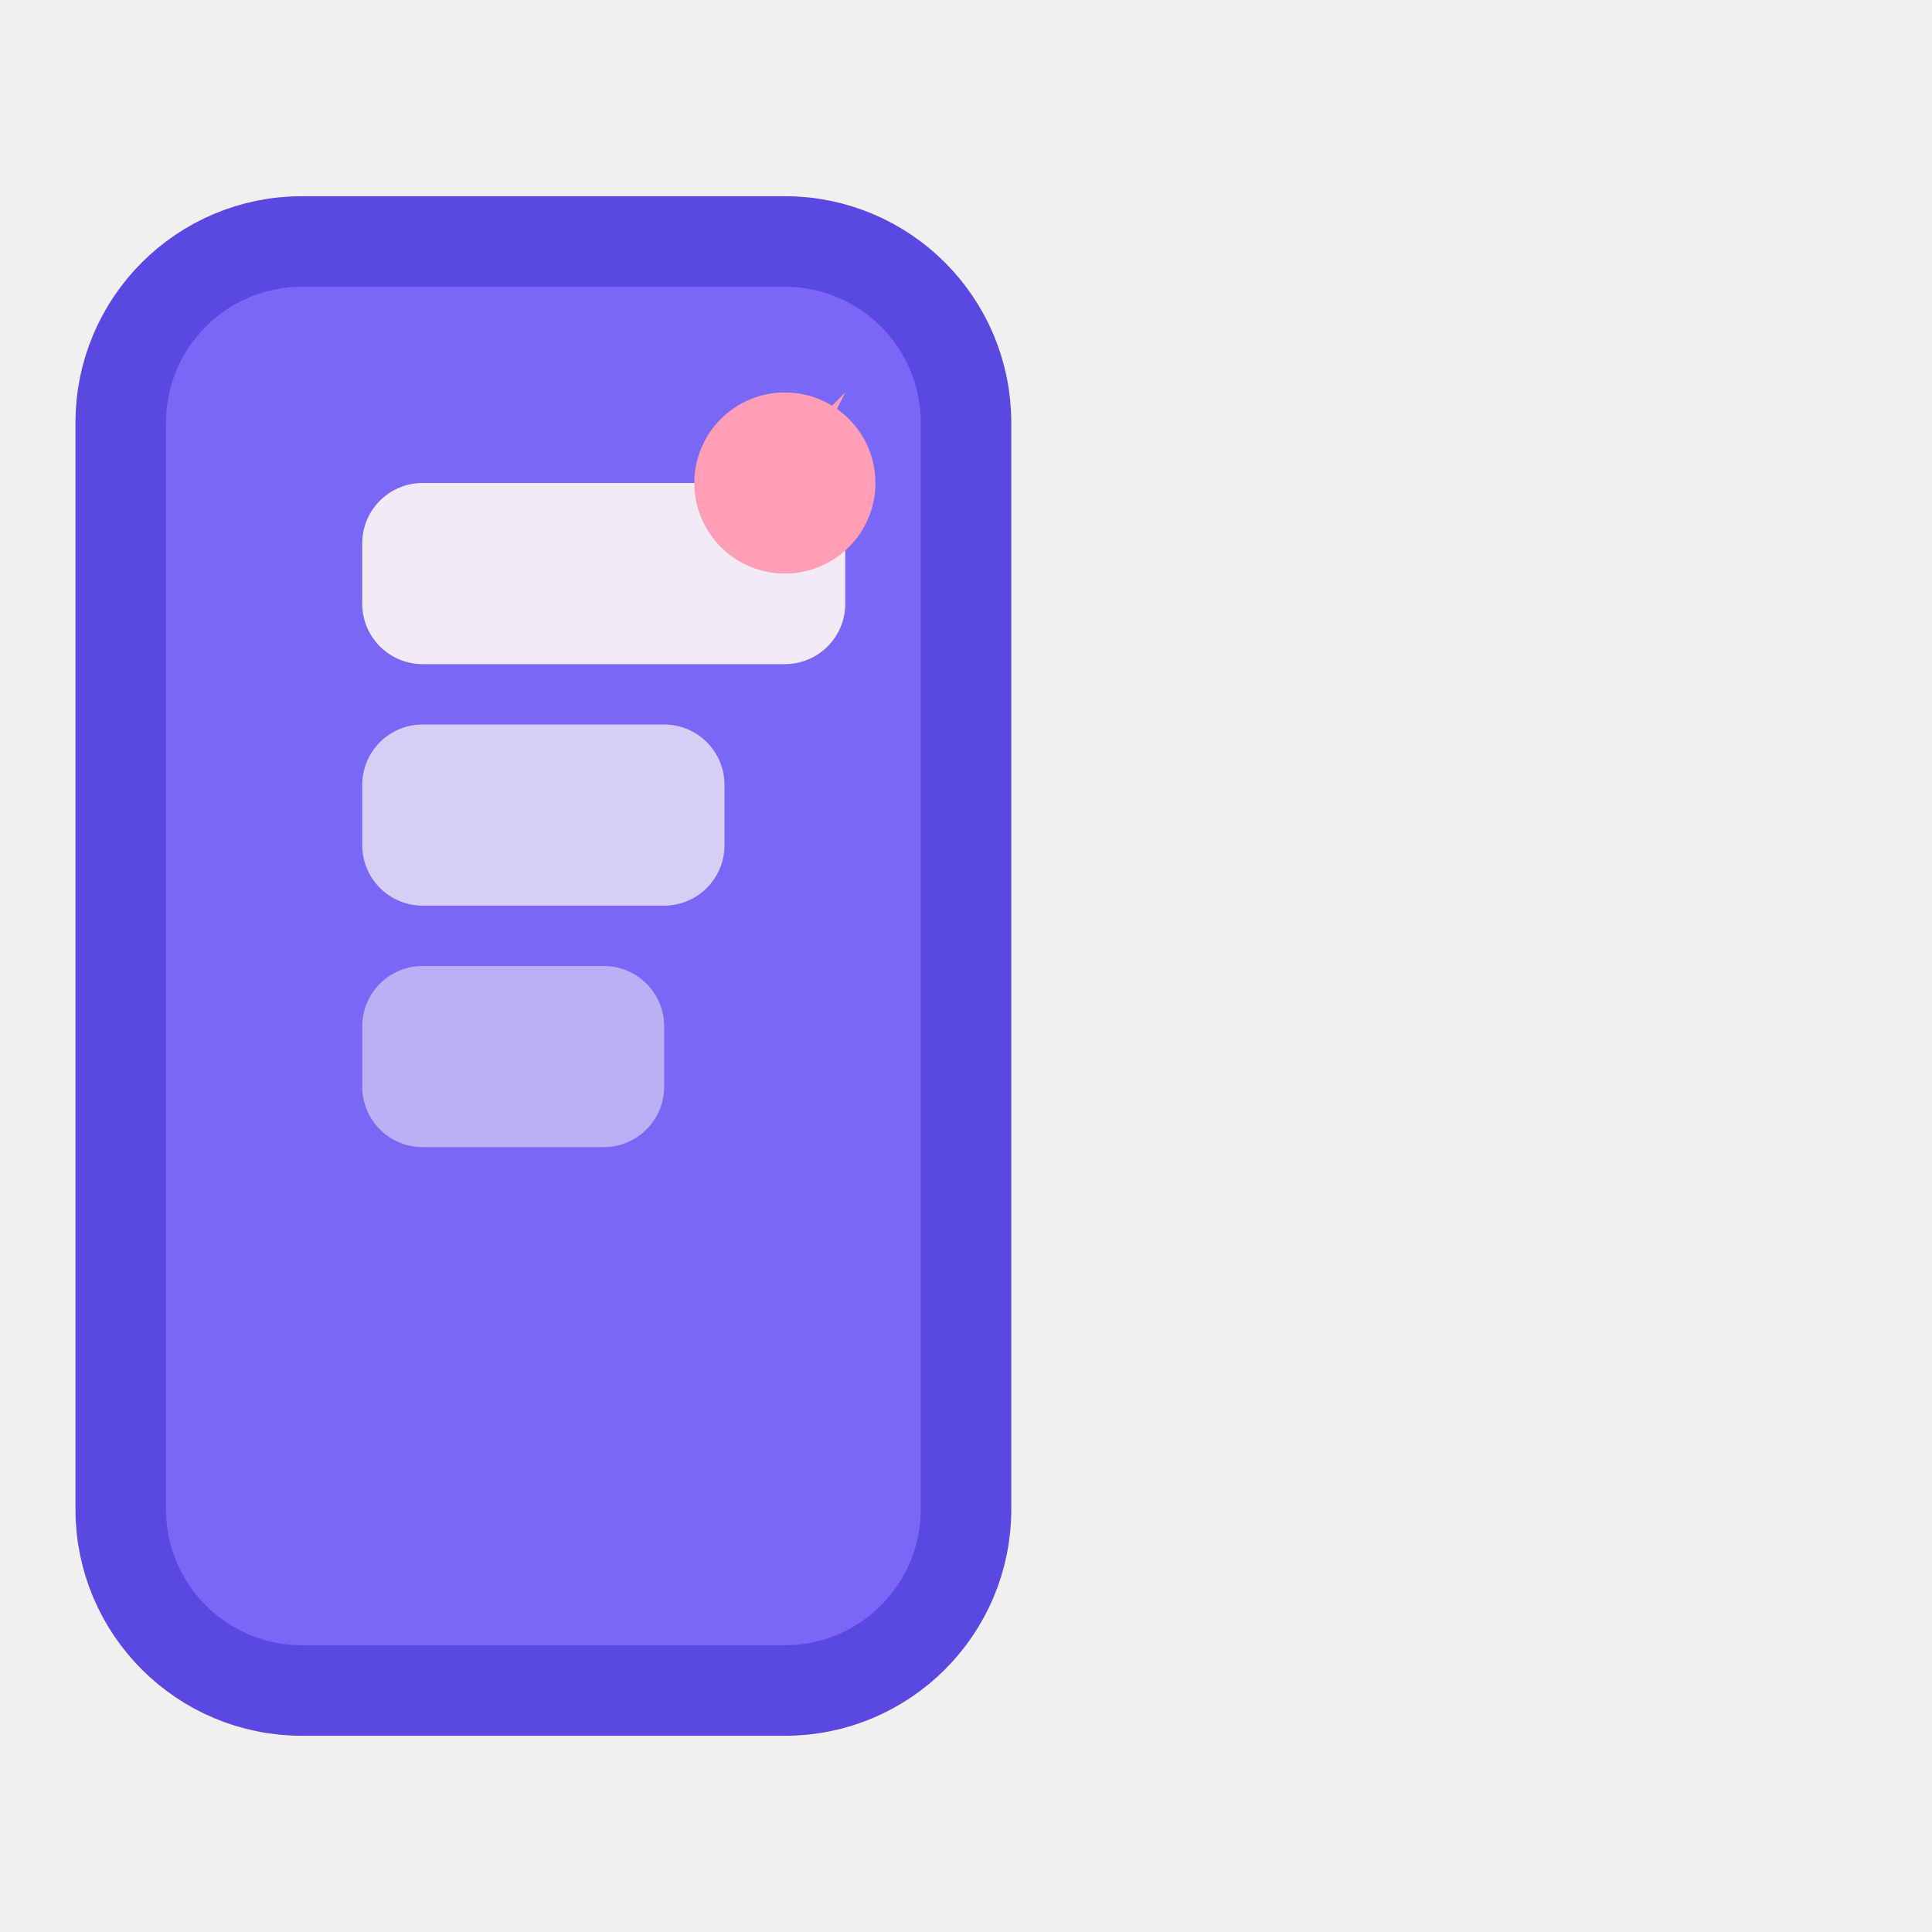
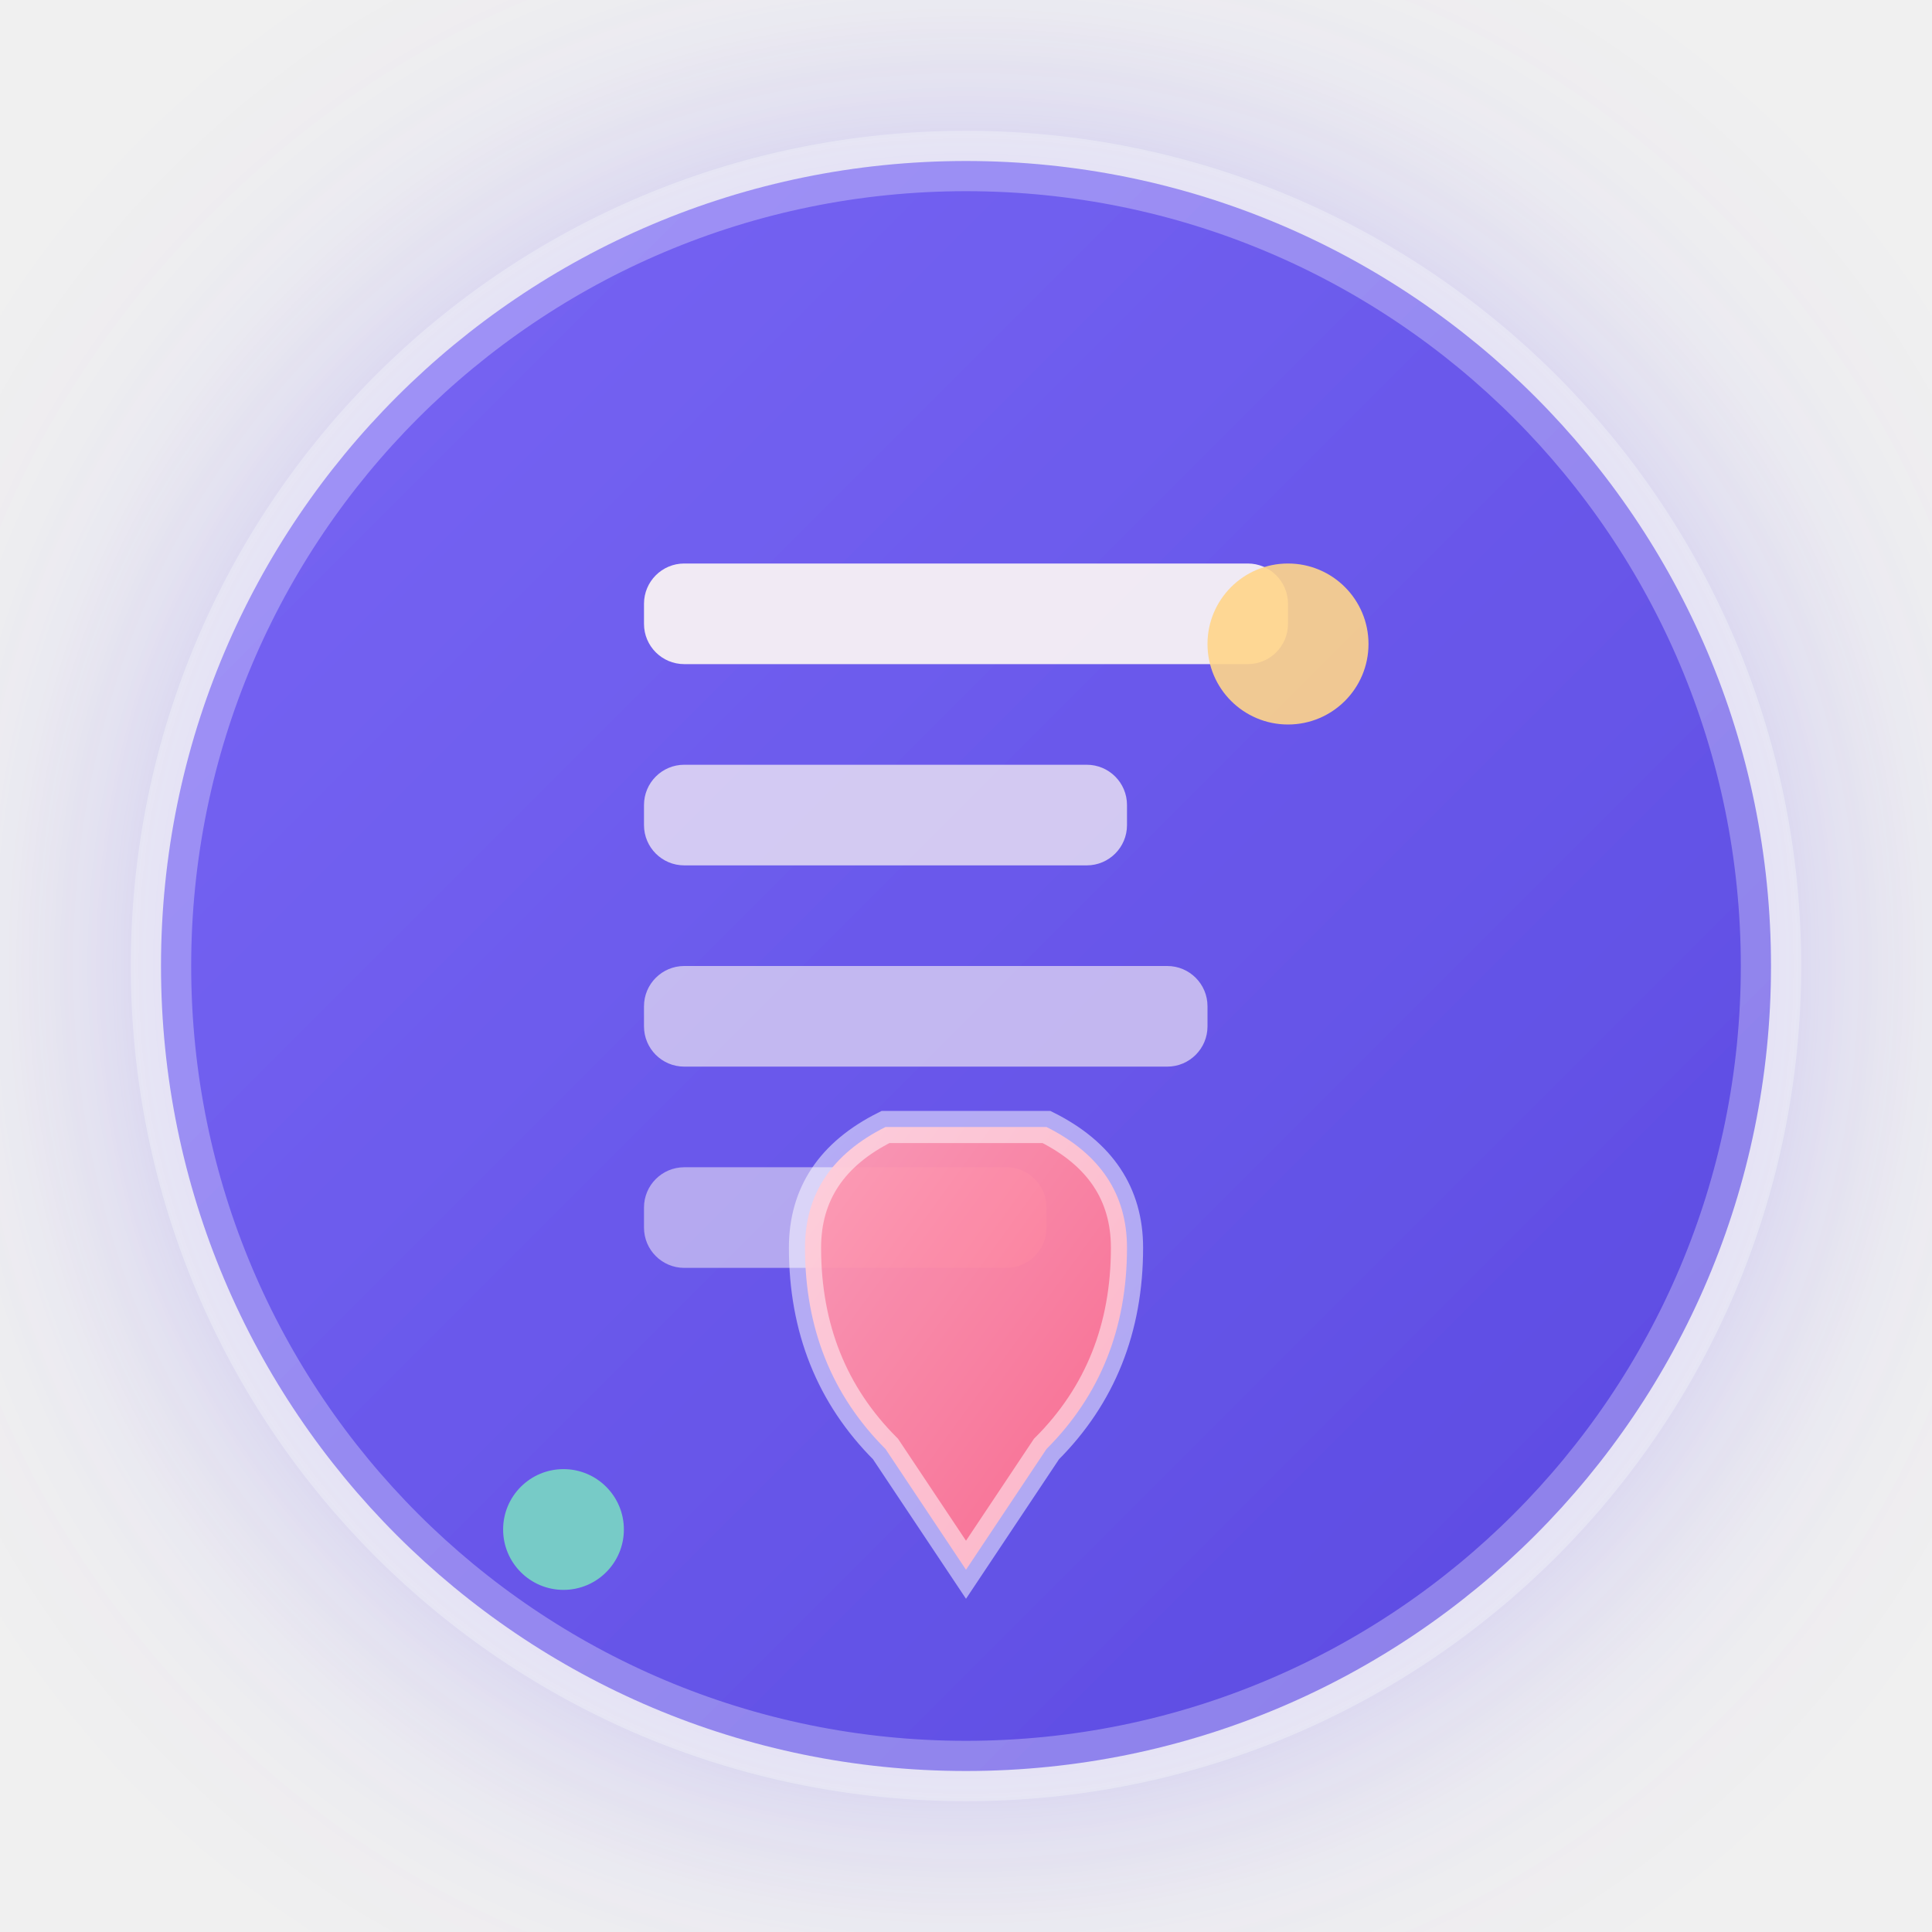
- <svg xmlns="http://www.w3.org/2000/svg" width="32" height="32" viewBox="0 0 32 32" fill="none">
-   <rect x="2" y="4" width="14" height="24" rx="3" fill="#7967F5" stroke="#5a49e0" stroke-width="1.5" />
-   <rect x="6" y="8" width="8" height="3" rx="1" fill="#FFF9F5" opacity="0.9" />
-   <rect x="6" y="12" width="6" height="3" rx="1" fill="#FFF9F5" opacity="0.7" />
-   <rect x="6" y="16" width="5" height="3" rx="1" fill="#FFF9F5" opacity="0.5" />
-   <circle cx="13" cy="8" r="1.5" fill="#FF9DB5" />
-   <path d="M13 6.5 L13.5 7.5 L14 6.5 L13 7.5 Z" fill="#FF9DB5" />
-   <path d="M11.5 8 L12.5 7 L11.5 8 L12.5 9 Z" fill="#FF9DB5" />
-   <path d="M14.5 8 L15.5 7 L14.5 8 L15.5 9 Z" fill="#FF9DB5" />
+ <svg xmlns="http://www.w3.org/2000/svg" width="48" height="48" viewBox="0 0 48 48" fill="none">
+   <defs>
+     <linearGradient id="bgGrad" x1="0%" y1="0%" x2="100%" y2="100%">
+       <stop offset="0%" stop-color="#7967F5" />
+       <stop offset="100%" stop-color="#5A49E0" />
+     </linearGradient>
+     <linearGradient id="accentGrad" x1="0%" y1="0%" x2="100%" y2="100%">
+       <stop offset="0%" stop-color="#FF9DB5" />
+       <stop offset="100%" stop-color="#FF6B8A" />
+     </linearGradient>
+     <filter id="glow" x="-50%" y="-50%" width="200%" height="200%">
+       <feDropShadow dx="0" dy="0" stdDeviation="4" flood-color="#7967F5" flood-opacity="0.4" />
+     </filter>
+   </defs>
+   <circle cx="24" cy="24" r="20" fill="url(#bgGrad)" filter="url(#glow)" />
+   <circle cx="24" cy="24" r="20" stroke="#FFFFFF" stroke-width="1.5" opacity="0.3" />
+   <rect x="16" y="14" width="16" height="2.5" rx="1" fill="#FFF9F5" opacity="0.9" />
+   <rect x="16" y="19" width="12" height="2.5" rx="1" fill="#FFF9F5" opacity="0.7" />
+   <rect x="16" y="24" width="14" height="2.5" rx="1" fill="#FFF9F5" opacity="0.6" />
+   <rect x="16" y="29" width="10" height="2.5" rx="1" fill="#FFF9F5" opacity="0.5" />
+   <path d="M20 31 Q20 34 22 36 L24 39 L26 36 Q28 34 28 31 Q28 29 26 28 L22 28 Q20 29 20 31 Z" fill="url(#accentGrad)" opacity="0.95" />
+   <path d="M20 31 Q20 34 22 36 L24 39 L26 36 Q28 34 28 31 Q28 29 26 28 L22 28 Q20 29 20 31 Z" stroke="#FFFFFF" stroke-width="0.8" opacity="0.5" />
+   <circle cx="32" cy="16" r="2" fill="#FFD58A" opacity="0.9" />
+   <circle cx="14" cy="38" r="1.5" fill="#79D8C3" opacity="0.9" />
</svg>
